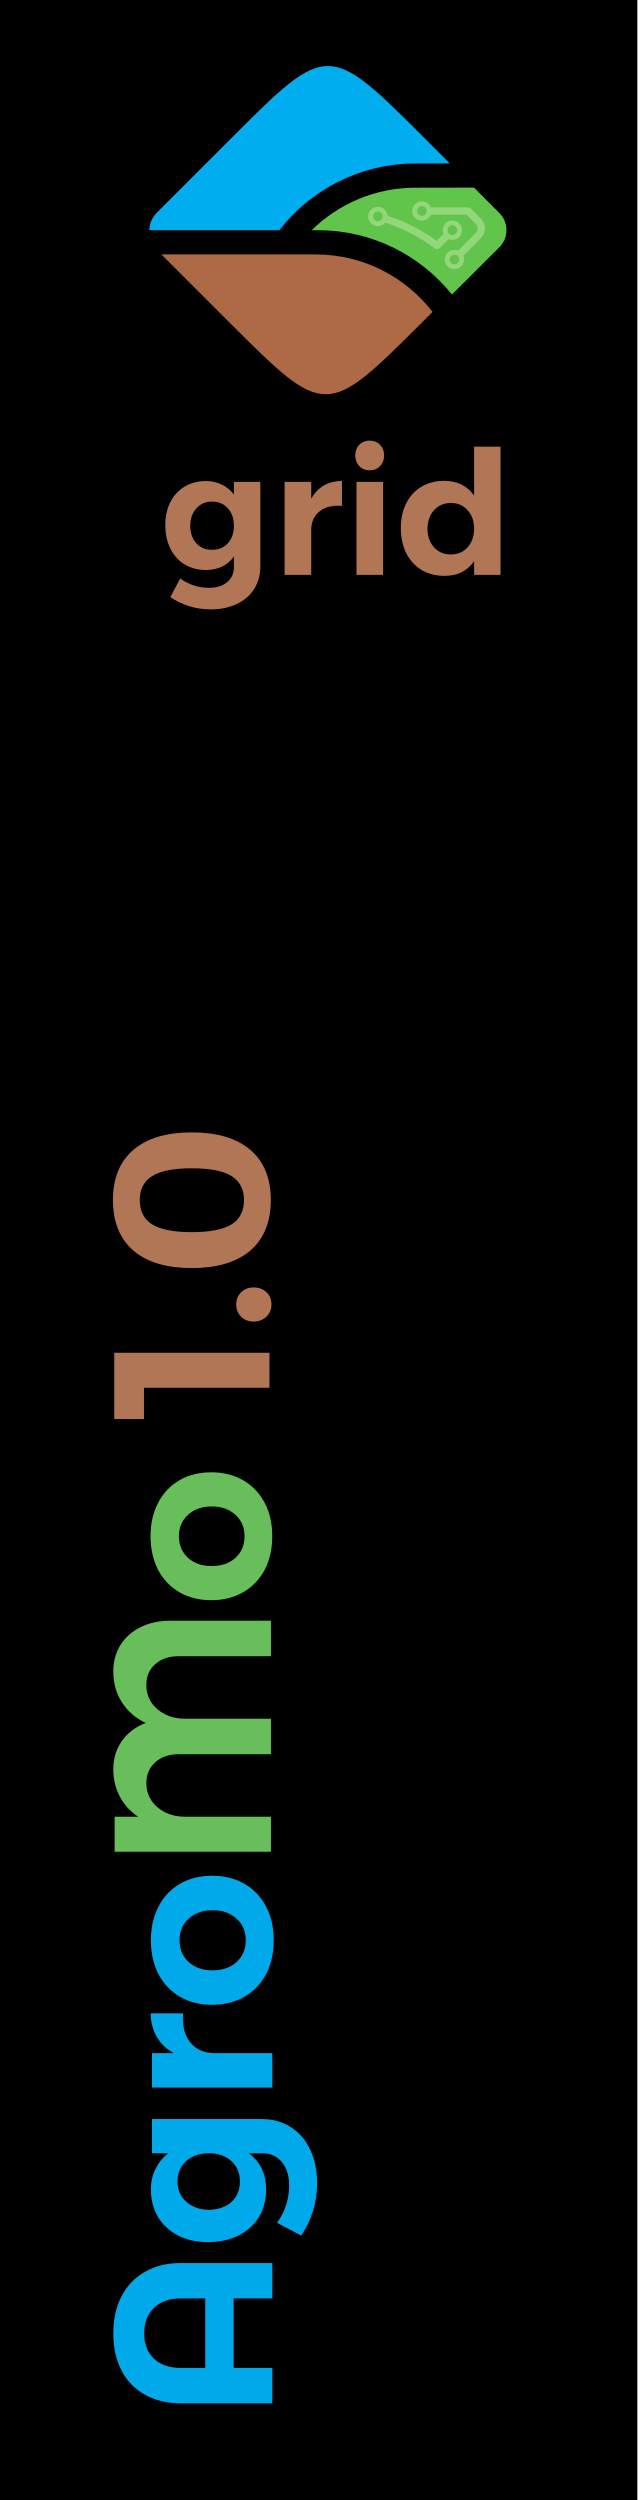
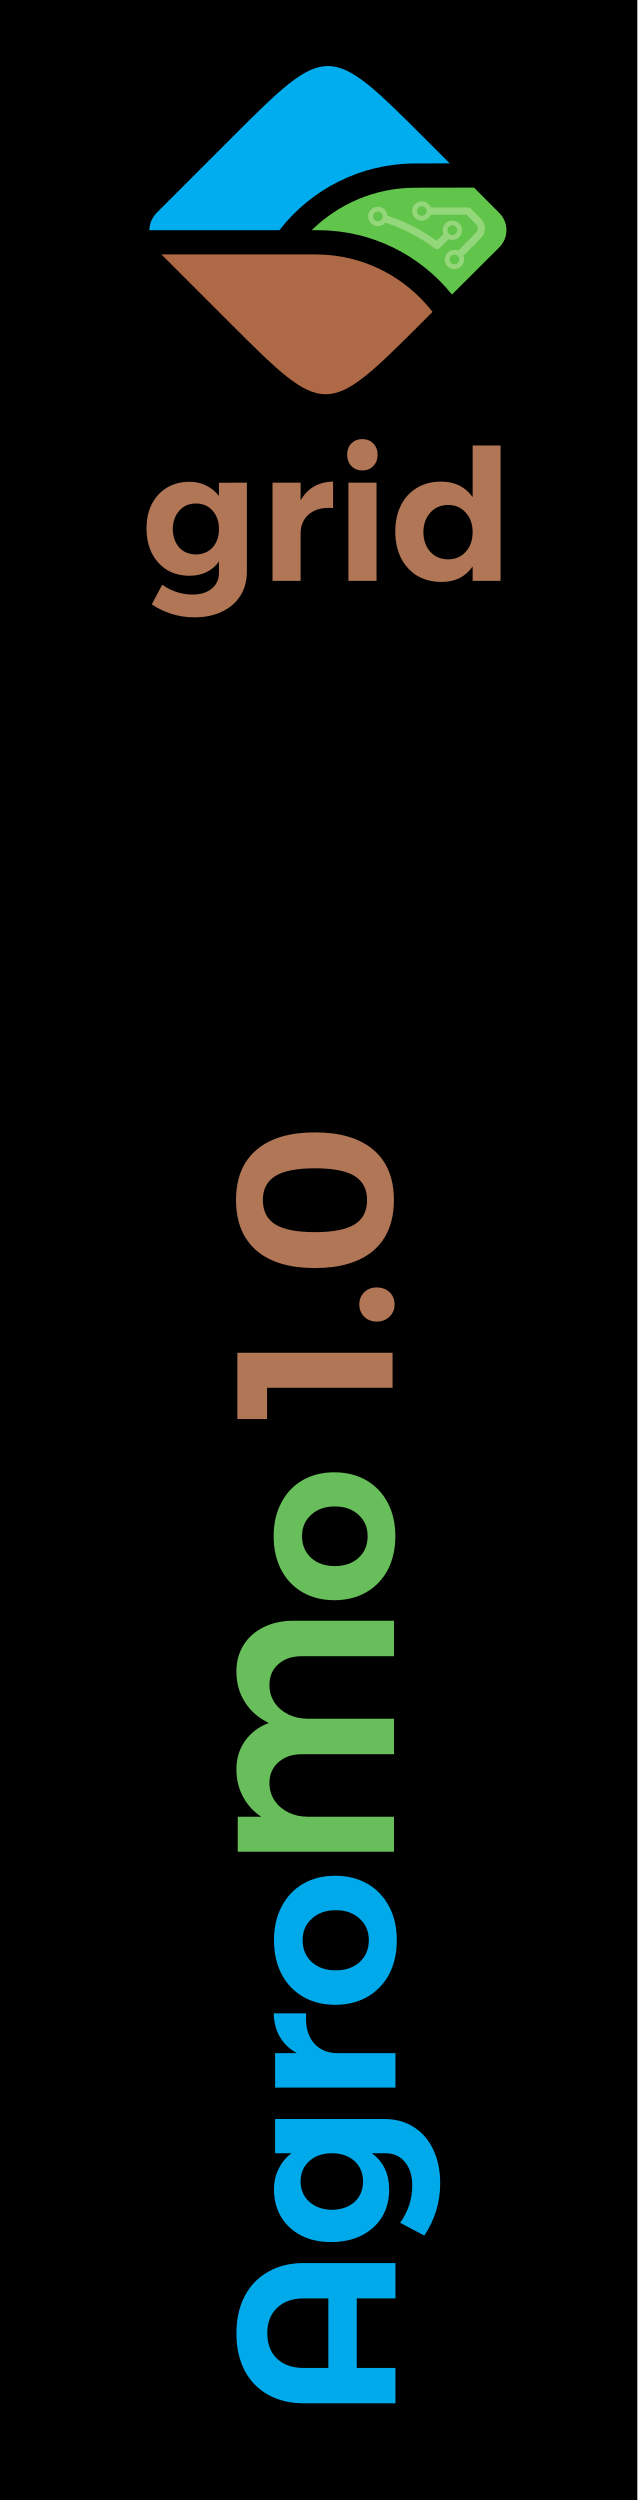
<svg xmlns="http://www.w3.org/2000/svg" version="1.1" id="svg10" width="196.742" height="771.742" viewBox="0 0 196.742 771.742">
  <defs id="defs14" />
-   <g id="g1073">
+   <g id="g1263">
    <rect y="1.871" x="1.871" height="768" width="193" id="rect20" style="opacity:1;fill:#000000;fill-opacity:1;stroke:#000000;stroke-width:3.742;stroke-miterlimit:4;stroke-dasharray:none;stroke-opacity:1" />
-     <path id="path2" style="fill:#ae6946;fill-rule:evenodd;stroke-width:0.763" d="M 97.466,78.54 H 49.828 l 21.621,21.621 c 28.73,28.73 29.463,28.73 58.193,0 l 3.884,-3.884 C 125.17,85.502 112.125,78.54 97.466,78.54 Z" />
-     <path id="path4" style="fill:#61c44b;fill-rule:evenodd;stroke-width:0.763" d="m 96.204,71.064 h 1.942 c 16.71,0 31.661,7.769 41.372,19.862 L 154.141,76.341 c 2.932,-2.932 2.932,-7.659 0,-10.59 l -7.805,-7.842 -18.139,0.037 c -12.459,0 -23.746,5.02 -31.991,13.119 z" />
-     <path id="path6" style="fill:#00adef;fill-rule:evenodd;stroke-width:0.763" d="m 138.823,50.433 -8.502,-8.502 c -28.73,-28.73 -29.463,-28.73 -58.193,0 L 48.309,65.751 c -1.429,1.503 -2.199,3.408 -2.199,5.314 h 40.127 c 9.711,-12.533 24.919,-20.595 41.959,-20.595 z" />
-     <path id="path8" style="fill:#94d67a;fill-rule:evenodd;stroke-width:0.763" d="m 139.629,72.567 c -0.806,0 -1.466,-0.66 -1.466,-1.503 0,-0.806 0.66,-1.502 1.466,-1.502 0.843,0 1.502,0.696 1.502,1.502 0,0.843 -0.66,1.503 -1.502,1.503 z m -22.977,-4.251 c -0.843,0 -1.502,-0.696 -1.502,-1.502 0,-0.843 0.66,-1.503 1.502,-1.503 0.806,0 1.503,0.66 1.503,1.503 0,0.806 -0.696,1.502 -1.503,1.502 z m 22.977,-0.22 c -1.649,0 -2.968,1.319 -2.968,2.968 0,0.44 0.073,0.806 0.22,1.173 l -2.089,2.089 c -4.654,-3.371 -9.748,-5.973 -15.171,-7.732 -0.11,-1.539 -1.393,-2.785 -2.968,-2.785 -1.649,0 -3.005,1.356 -3.005,3.005 0,1.649 1.356,3.005 3.005,3.005 0.916,0 1.722,-0.44 2.272,-1.099 5.497,1.796 10.627,4.471 15.318,7.989 0.183,0.147 0.44,0.22 0.66,0.22 0.293,0 0.586,-0.11 0.806,-0.33 l 2.785,-2.785 c 0.33,0.183 0.733,0.257 1.136,0.257 1.686,0 3.005,-1.356 3.005,-3.005 0,-1.649 -1.319,-2.968 -3.005,-2.968 z" />
-     <path id="path10" style="fill:#94d67a;fill-rule:evenodd;stroke-width:0.763" d="m 140.289,81.581 c -0.843,0 -1.502,-0.66 -1.502,-1.466 0,-0.843 0.66,-1.503 1.502,-1.503 0.806,0 1.502,0.66 1.502,1.503 0,0.806 -0.696,1.466 -1.502,1.466 z M 130.211,66.63 c -0.806,0 -1.502,-0.66 -1.502,-1.466 0,-0.843 0.696,-1.503 1.502,-1.503 0.843,0 1.502,0.66 1.502,1.503 0,0.806 -0.66,1.466 -1.502,1.466 z m 18.249,0.916 -3.188,-3.188 c -0.22,-0.22 -0.513,-0.33 -0.806,-0.33 h -11.47 c -0.476,-1.099 -1.539,-1.869 -2.785,-1.869 -1.649,0 -3.005,1.319 -3.005,3.005 0,1.649 1.356,2.968 3.005,2.968 1.246,0 2.345,-0.77 2.785,-1.869 h 10.994 l 2.895,2.895 c 0.77,0.733 0.77,1.979 0,2.748 l -5.423,5.424 c -0.367,-0.147 -0.77,-0.22 -1.173,-0.22 -1.649,0 -3.005,1.319 -3.005,3.005 0,1.649 1.356,2.968 3.005,2.968 1.649,0 2.968,-1.319 2.968,-2.968 0,-0.44 -0.073,-0.843 -0.22,-1.173 l 5.423,-5.46 c 1.649,-1.612 1.649,-4.287 0,-5.937 z" />
-     <g aria-label="Agro" transform="rotate(-90,-144.1288,146)" style="font-style:normal;font-variant:normal;font-weight:normal;font-stretch:normal;font-size:69.055px;line-height:1.25;font-family:'Montserrat Alternates';-inkscape-font-specification:'Montserrat Alternates';letter-spacing:0px;word-spacing:0px;fill:#00aaea;fill-opacity:1;stroke:none;stroke-width:1.726" id="text1000">
-       <path d="m -740.02,345.893 q 0,-6.284 2.624,-10.98 2.624,-4.696 7.458,-7.251 4.903,-2.555 11.463,-2.555 6.629,0 11.532,2.555 4.903,2.555 7.527,7.251 2.693,4.696 2.693,10.98 v 28.313 h -10.911 V 362.26 h -21.476 v 11.947 h -10.911 z m 32.387,0 q 0,-5.179 -2.9,-8.218 -2.9,-3.038 -7.872,-3.038 -4.972,0 -7.872,3.038 -2.831,3.038 -2.831,8.218 v 7.596 h 21.476 z" style="fill:#00aaea;fill-opacity:1;stroke-width:1.726" id="path1056" />
-       <path d="m -652.264,337.054 v 33.699 q 0,5.248 -2.486,9.115 -2.486,3.936 -6.975,6.008 -4.489,2.141 -10.358,2.141 -4.558,0 -8.701,-1.312 -4.074,-1.312 -7.458,-3.591 l 3.936,-7.458 q 5.248,3.729 11.532,3.729 4.558,0 7.251,-2.279 2.693,-2.21 2.693,-6.008 v -4.212 q -1.864,2.624 -4.696,4.005 -2.831,1.381 -6.491,1.381 -4.765,0 -8.494,-2.21 -3.66,-2.279 -5.732,-6.353 -2.003,-4.074 -2.003,-9.392 0,-5.248 2.003,-9.184 2.072,-4.005 5.732,-6.215 3.729,-2.21 8.494,-2.21 3.591,0 6.422,1.45 2.831,1.381 4.765,3.936 v -5.041 z m -19.266,27.139 q 3.867,0 6.284,-2.624 2.417,-2.693 2.417,-6.975 0,-4.281 -2.417,-6.975 -2.417,-2.693 -6.284,-2.693 -3.867,0 -6.284,2.693 -2.417,2.693 -2.486,6.975 0.069,4.281 2.417,6.975 2.417,2.624 6.353,2.624 z" style="fill:#00aaea;fill-opacity:1;stroke-width:1.726" id="path1058" />
-       <path d="m -631.925,343.753 q 1.934,-3.453 5.041,-5.248 3.107,-1.795 7.251,-1.865 v 10.013 q -0.552,-0.069 -1.657,-0.069 -4.903,0 -7.803,2.693 -2.831,2.624 -2.831,7.044 v 17.885 h -10.634 v -37.152 h 10.634 z" style="fill:#00aaea;fill-opacity:1;stroke-width:1.726" id="path1060" />
-       <path d="m -597.051,336.709 q 5.87,0 10.358,2.348 4.558,2.348 7.044,6.629 2.486,4.281 2.486,9.944 0,5.593 -2.486,9.944 -2.486,4.281 -7.044,6.698 -4.489,2.348 -10.358,2.348 -5.939,0 -10.496,-2.348 -4.489,-2.417 -6.975,-6.698 -2.486,-4.35 -2.486,-9.944 0,-5.663 2.486,-9.944 2.486,-4.281 6.975,-6.629 4.558,-2.348 10.496,-2.348 z m 0,8.839 q -4.143,0 -6.767,2.831 -2.555,2.831 -2.555,7.389 0,4.558 2.555,7.389 2.624,2.831 6.767,2.831 4.074,0 6.629,-2.831 2.624,-2.831 2.624,-7.389 0,-4.558 -2.624,-7.389 -2.555,-2.831 -6.629,-2.831 z" style="fill:#00aaea;fill-opacity:1;stroke-width:1.726" id="path1062" />
+     <g transform="translate(-252.1288,1.871238)" id="g1054">
+       <path d="m 349.595,76.669 h -47.639 l 21.621,21.621 c 28.73,28.73 29.463,28.73 58.193,0 l 3.884,-3.884 C 377.299,83.631 364.253,76.669 349.595,76.669 Z" style="fill:#ae6946;fill-rule:evenodd;stroke-width:0.763" id="path2" />
+       <path d="m 348.333,69.193 h 1.942 c 16.71,0 31.661,7.769 41.372,19.862 l 14.621,-14.585 c 2.932,-2.932 2.932,-7.659 0,-10.59 l -7.805,-7.842 -18.139,0.037 c -12.459,0 -23.746,5.02 -31.991,13.119 z" style="fill:#61c44b;fill-rule:evenodd;stroke-width:0.763" id="path4" />
+       <path d="m 390.952,48.562 -8.502,-8.502 c -28.73,-28.73 -29.463,-28.73 -58.193,0 l -23.819,23.819 c -1.429,1.503 -2.199,3.408 -2.199,5.314 h 40.127 c 9.711,-12.533 24.919,-20.595 41.959,-20.595 z" style="fill:#00adef;fill-rule:evenodd;stroke-width:0.763" id="path6" />
+       <path d="m 391.758,70.695 c -0.806,0 -1.466,-0.66 -1.466,-1.503 0,-0.806 0.66,-1.502 1.466,-1.502 0.843,0 1.502,0.696 1.502,1.502 0,0.843 -0.66,1.503 -1.502,1.503 z m -22.977,-4.251 c -0.843,0 -1.502,-0.696 -1.502,-1.502 0,-0.843 0.66,-1.503 1.502,-1.503 0.806,0 1.503,0.66 1.503,1.503 0,0.806 -0.696,1.502 -1.503,1.502 z m 22.977,-0.22 c -1.649,0 -2.968,1.319 -2.968,2.968 0,0.44 0.073,0.806 0.22,1.173 l -2.089,2.089 c -4.654,-3.371 -9.748,-5.973 -15.171,-7.732 -0.11,-1.539 -1.393,-2.785 -2.968,-2.785 -1.649,0 -3.005,1.356 -3.005,3.005 0,1.649 1.356,3.005 3.005,3.005 0.916,0 1.722,-0.44 2.272,-1.099 5.497,1.796 10.627,4.471 15.318,7.989 0.183,0.147 0.44,0.22 0.66,0.22 0.293,0 0.586,-0.11 0.806,-0.33 l 2.785,-2.785 c 0.33,0.183 0.733,0.257 1.136,0.257 1.686,0 3.005,-1.356 3.005,-3.005 0,-1.649 -1.319,-2.968 -3.005,-2.968 z" style="fill:#94d67a;fill-rule:evenodd;stroke-width:0.763" id="path8" />
+       <path d="m 392.417,79.71 c -0.843,0 -1.502,-0.66 -1.502,-1.466 0,-0.843 0.66,-1.503 1.502,-1.503 0.806,0 1.502,0.66 1.502,1.503 0,0.806 -0.696,1.466 -1.502,1.466 z M 382.34,64.759 c -0.806,0 -1.502,-0.66 -1.502,-1.466 0,-0.843 0.696,-1.503 1.502,-1.503 0.843,0 1.502,0.66 1.502,1.503 0,0.806 -0.66,1.466 -1.502,1.466 z m 18.249,0.916 -3.188,-3.188 c -0.22,-0.22 -0.513,-0.33 -0.806,-0.33 h -11.47 c -0.476,-1.099 -1.539,-1.869 -2.785,-1.869 -1.649,0 -3.005,1.319 -3.005,3.005 0,1.649 1.356,2.968 3.005,2.968 1.246,0 2.345,-0.77 2.785,-1.869 h 10.994 l 2.895,2.895 c 0.77,0.733 0.77,1.979 0,2.748 l -5.423,5.424 c -0.367,-0.147 -0.77,-0.22 -1.173,-0.22 -1.649,0 -3.005,1.319 -3.005,3.005 0,1.649 1.356,2.968 3.005,2.968 1.649,0 2.968,-1.319 2.968,-2.968 0,-0.44 -0.073,-0.843 -0.22,-1.173 l 5.423,-5.46 c 1.649,-1.612 1.649,-4.287 0,-5.937 z" style="fill:#94d67a;fill-rule:evenodd;stroke-width:0.763" id="path10" />
    </g>
-     <g aria-label="Mo" transform="rotate(-90,-144.1288,146)" style="font-style:normal;font-variant:normal;font-weight:normal;font-stretch:normal;font-size:68.436px;line-height:1.25;font-family:'Montserrat Alternates';-inkscape-font-specification:'Montserrat Alternates';letter-spacing:0px;word-spacing:0px;fill:#68be5a;fill-opacity:1;stroke:none;stroke-width:1.711" id="text1005">
-       <path d="m -514.118,325.106 q 4.585,0 8.144,2.19 3.559,2.19 5.543,6.228 1.985,3.969 1.985,9.17 v 31.07 h -10.95 v -28.469 q 0,-4.517 -2.464,-7.254 -2.395,-2.737 -6.433,-2.737 -3.011,0 -5.406,1.574 -2.327,1.574 -3.696,4.311 -1.3,2.669 -1.3,6.022 v 26.553 h -10.95 v -28.469 q 0,-4.448 -2.464,-7.186 -2.464,-2.806 -6.433,-2.806 -3.011,0 -5.406,1.574 -2.327,1.574 -3.696,4.311 -1.3,2.669 -1.3,6.022 v 26.553 h -10.813 v -48.247 h 10.813 v 7.254 q 2.395,-3.627 6.159,-5.612 3.764,-2.053 8.486,-2.053 4.996,0 8.76,2.669 3.764,2.669 5.543,7.323 2.258,-4.722 6.365,-7.323 4.106,-2.669 9.513,-2.669 z" style="fill:#68be5a;fill-opacity:1;stroke-width:1.711" id="path1065" />
-       <path d="m -472.331,336.603 q 5.817,0 10.265,2.327 4.517,2.327 6.98,6.57 2.464,4.243 2.464,9.855 0,5.543 -2.464,9.855 -2.464,4.243 -6.98,6.638 -4.448,2.327 -10.265,2.327 -5.885,0 -10.402,-2.327 -4.448,-2.395 -6.912,-6.638 -2.464,-4.311 -2.464,-9.855 0,-5.612 2.464,-9.855 2.464,-4.243 6.912,-6.57 4.517,-2.327 10.402,-2.327 z m 0,8.76 q -4.106,0 -6.707,2.806 -2.532,2.806 -2.532,7.323 0,4.517 2.532,7.323 2.601,2.806 6.707,2.806 4.038,0 6.57,-2.806 2.601,-2.806 2.601,-7.323 0,-4.517 -2.601,-7.323 -2.532,-2.806 -6.57,-2.806 z" style="fill:#68be5a;fill-opacity:1;stroke-width:1.711" id="path1067" />
+     <g transform="translate(-252.1288,1.871238)" id="g1047">
+       <g id="text1000" style="font-style:normal;font-variant:normal;font-weight:normal;font-stretch:normal;font-size:69.055px;line-height:1.25;font-family:'Montserrat Alternates';-inkscape-font-specification:'Montserrat Alternates';letter-spacing:0px;word-spacing:0px;fill:#00aaea;fill-opacity:1;stroke:none;stroke-width:1.726" transform="rotate(-90)" aria-label="Agro">
+         <path id="path1056" style="fill:#00aaea;fill-opacity:1;stroke-width:1.726" d="m -740.02,345.893 q 0,-6.284 2.624,-10.98 2.624,-4.696 7.458,-7.251 4.903,-2.555 11.463,-2.555 6.629,0 11.532,2.555 4.903,2.555 7.527,7.251 2.693,4.696 2.693,10.98 v 28.313 h -10.911 V 362.26 h -21.476 v 11.947 h -10.911 z m 32.387,0 q 0,-5.179 -2.9,-8.218 -2.9,-3.038 -7.872,-3.038 -4.972,0 -7.872,3.038 -2.831,3.038 -2.831,8.218 v 7.596 h 21.476 z" />
+         <path id="path1058" style="fill:#00aaea;fill-opacity:1;stroke-width:1.726" d="m -652.264,337.054 v 33.699 q 0,5.248 -2.486,9.115 -2.486,3.936 -6.975,6.008 -4.489,2.141 -10.358,2.141 -4.558,0 -8.701,-1.312 -4.074,-1.312 -7.458,-3.591 l 3.936,-7.458 q 5.248,3.729 11.532,3.729 4.558,0 7.251,-2.279 2.693,-2.21 2.693,-6.008 v -4.212 q -1.864,2.624 -4.696,4.005 -2.831,1.381 -6.491,1.381 -4.765,0 -8.494,-2.21 -3.66,-2.279 -5.732,-6.353 -2.003,-4.074 -2.003,-9.392 0,-5.248 2.003,-9.184 2.072,-4.005 5.732,-6.215 3.729,-2.21 8.494,-2.21 3.591,0 6.422,1.45 2.831,1.381 4.765,3.936 v -5.041 z m -19.266,27.139 q 3.867,0 6.284,-2.624 2.417,-2.693 2.417,-6.975 0,-4.281 -2.417,-6.975 -2.417,-2.693 -6.284,-2.693 -3.867,0 -6.284,2.693 -2.417,2.693 -2.486,6.975 0.069,4.281 2.417,6.975 2.417,2.624 6.353,2.624 z" />
+         <path id="path1060" style="fill:#00aaea;fill-opacity:1;stroke-width:1.726" d="m -631.925,343.753 q 1.934,-3.453 5.041,-5.248 3.107,-1.795 7.251,-1.865 v 10.013 q -0.552,-0.069 -1.657,-0.069 -4.903,0 -7.803,2.693 -2.831,2.624 -2.831,7.044 v 17.885 h -10.634 v -37.152 h 10.634 z" />
+         <path id="path1062" style="fill:#00aaea;fill-opacity:1;stroke-width:1.726" d="m -597.051,336.709 q 5.87,0 10.358,2.348 4.558,2.348 7.044,6.629 2.486,4.281 2.486,9.944 0,5.593 -2.486,9.944 -2.486,4.281 -7.044,6.698 -4.489,2.348 -10.358,2.348 -5.939,0 -10.496,-2.348 -4.489,-2.417 -6.975,-6.698 -2.486,-4.35 -2.486,-9.944 0,-5.663 2.486,-9.944 2.486,-4.281 6.975,-6.629 4.558,-2.348 10.496,-2.348 z m 0,8.839 q -4.143,0 -6.767,2.831 -2.555,2.831 -2.555,7.389 0,4.558 2.555,7.389 2.624,2.831 6.767,2.831 4.074,0 6.629,-2.831 2.624,-2.831 2.624,-7.389 0,-4.558 -2.624,-7.389 -2.555,-2.831 -6.629,-2.831 z" />
+       </g>
+       <g id="text1005" style="font-style:normal;font-variant:normal;font-weight:normal;font-stretch:normal;font-size:68.436px;line-height:1.25;font-family:'Montserrat Alternates';-inkscape-font-specification:'Montserrat Alternates';letter-spacing:0px;word-spacing:0px;fill:#68be5a;fill-opacity:1;stroke:none;stroke-width:1.711" transform="rotate(-90)" aria-label="Mo">
+         <path id="path1065" style="fill:#68be5a;fill-opacity:1;stroke-width:1.711" d="m -514.118,325.106 q 4.585,0 8.144,2.19 3.559,2.19 5.543,6.228 1.985,3.969 1.985,9.17 v 31.07 h -10.95 v -28.469 q 0,-4.517 -2.464,-7.254 -2.395,-2.737 -6.433,-2.737 -3.011,0 -5.406,1.574 -2.327,1.574 -3.696,4.311 -1.3,2.669 -1.3,6.022 v 26.553 h -10.95 v -28.469 q 0,-4.448 -2.464,-7.186 -2.464,-2.806 -6.433,-2.806 -3.011,0 -5.406,1.574 -2.327,1.574 -3.696,4.311 -1.3,2.669 -1.3,6.022 v 26.553 h -10.813 v -48.247 h 10.813 v 7.254 q 2.395,-3.627 6.159,-5.612 3.764,-2.053 8.486,-2.053 4.996,0 8.76,2.669 3.764,2.669 5.543,7.323 2.258,-4.722 6.365,-7.323 4.106,-2.669 9.513,-2.669 z" />
+         <path id="path1067" style="fill:#68be5a;fill-opacity:1;stroke-width:1.711" d="m -472.331,336.603 q 5.817,0 10.265,2.327 4.517,2.327 6.98,6.57 2.464,4.243 2.464,9.855 0,5.543 -2.464,9.855 -2.464,4.243 -6.98,6.638 -4.448,2.327 -10.265,2.327 -5.885,0 -10.402,-2.327 -4.448,-2.395 -6.912,-6.638 -2.464,-4.311 -2.464,-9.855 0,-5.612 2.464,-9.855 2.464,-4.243 6.912,-6.57 4.517,-2.327 10.402,-2.327 z m 0,8.76 q -4.106,0 -6.707,2.806 -2.532,2.806 -2.532,7.323 0,4.517 2.532,7.323 2.601,2.806 6.707,2.806 4.038,0 6.57,-2.806 2.601,-2.806 2.601,-7.323 0,-4.517 -2.601,-7.323 -2.532,-2.806 -6.57,-2.806 z" />
+       </g>
+       <g id="text1009" style="font-style:normal;font-variant:normal;font-weight:normal;font-stretch:normal;font-size:68.443px;line-height:1.25;font-family:'Montserrat Alternates';-inkscape-font-specification:'Montserrat Alternates';letter-spacing:0px;word-spacing:0px;fill:#b07655;fill-opacity:1;stroke:none;stroke-width:1.711" transform="rotate(-90)" aria-label="1.0">
+         <path id="path1070" style="fill:#b07655;fill-opacity:1;stroke-width:1.711" d="m -436.183,325.403 h 20.464 v 47.91 h -10.814 v -38.738 h -9.65 z" />
+         <path id="path1072" style="fill:#b07655;fill-opacity:1;stroke-width:1.711" d="m -400.827,363.047 q 2.327,0 3.764,1.506 1.506,1.506 1.506,3.901 0,2.395 -1.506,3.97 -1.437,1.506 -3.764,1.506 -2.259,0 -3.764,-1.574 -1.506,-1.574 -1.506,-3.901 0,-2.395 1.506,-3.901 1.506,-1.506 3.764,-1.506 z" />
+         <path id="path1074" style="fill:#b07655;fill-opacity:1;stroke-width:1.711" d="m -368.565,324.992 q 10.061,0 15.468,6.297 5.407,6.297 5.407,18.069 0,11.704 -5.407,18.069 -5.407,6.297 -15.468,6.297 -10.13,0 -15.605,-6.297 -5.407,-6.365 -5.407,-18.069 0,-11.772 5.407,-18.069 5.475,-6.297 15.605,-6.297 z m 0,8.282 q -5.133,0 -7.529,3.833 -2.395,3.833 -2.395,12.251 0,8.35 2.395,12.251 2.395,3.833 7.529,3.833 4.996,0 7.392,-3.833 2.395,-3.901 2.395,-12.251 0,-8.418 -2.395,-12.251 -2.395,-3.833 -7.392,-3.833 z" />
+       </g>
    </g>
-     <g aria-label="1.0" transform="rotate(-90,-144.1288,146)" style="font-style:normal;font-variant:normal;font-weight:normal;font-stretch:normal;font-size:68.443px;line-height:1.25;font-family:'Montserrat Alternates';-inkscape-font-specification:'Montserrat Alternates';letter-spacing:0px;word-spacing:0px;fill:#b07655;fill-opacity:1;stroke:none;stroke-width:1.711" id="text1009">
-       <path d="m -436.183,325.403 h 20.464 v 47.91 h -10.814 v -38.738 h -9.65 z" style="fill:#b07655;fill-opacity:1;stroke-width:1.711" id="path1070" />
-       <path d="m -400.827,363.047 q 2.327,0 3.764,1.506 1.506,1.506 1.506,3.901 0,2.395 -1.506,3.97 -1.437,1.506 -3.764,1.506 -2.259,0 -3.764,-1.574 -1.506,-1.574 -1.506,-3.901 0,-2.395 1.506,-3.901 1.506,-1.506 3.764,-1.506 z" style="fill:#b07655;fill-opacity:1;stroke-width:1.711" id="path1072" />
-       <path d="m -368.565,324.992 q 10.061,0 15.468,6.297 5.407,6.297 5.407,18.069 0,11.704 -5.407,18.069 -5.407,6.297 -15.468,6.297 -10.13,0 -15.605,-6.297 -5.407,-6.365 -5.407,-18.069 0,-11.772 5.407,-18.069 5.475,-6.297 15.605,-6.297 z m 0,8.282 q -5.133,0 -7.529,3.833 -2.395,3.833 -2.395,12.251 0,8.35 2.395,12.251 2.395,3.833 7.529,3.833 4.996,0 7.392,-3.833 2.395,-3.901 2.395,-12.251 0,-8.418 -2.395,-12.251 -2.395,-3.833 -7.392,-3.833 z" style="fill:#b07655;fill-opacity:1;stroke-width:1.711" id="path1074" />
-     </g>
-     <g id="text1017" style="font-style:normal;font-variant:normal;font-weight:normal;font-stretch:normal;font-size:53.333px;line-height:1.25;font-family:'Montserrat Alternates';-inkscape-font-specification:'Montserrat Alternates';letter-spacing:0px;word-spacing:0px;fill:#b07655;fill-opacity:1;stroke:none" aria-label="grid">
-       <path id="path1041" style="" d="m 80.365,148.759 v 26.027 q 0,4.053 -1.92,7.04 -1.92,3.04 -5.387,4.64 -3.467,1.653 -8,1.653 -3.52,0 -6.72,-1.013 -3.147,-1.013 -5.76,-2.773 l 3.04,-5.76 q 4.053,2.88 8.907,2.88 3.52,0 5.6,-1.76 2.08,-1.707 2.08,-4.64 v -3.253 q -1.44,2.027 -3.627,3.093 -2.187,1.067 -5.013,1.067 -3.68,0 -6.56,-1.707 -2.827,-1.76 -4.427,-4.907 -1.547,-3.147 -1.547,-7.253 0,-4.053 1.547,-7.093 1.6,-3.093 4.427,-4.8 2.88,-1.707 6.56,-1.707 2.773,0 4.96,1.12 2.187,1.067 3.68,3.04 v -3.893 z m -14.88,20.96 q 2.987,0 4.853,-2.027 1.867,-2.08 1.867,-5.387 0,-3.307 -1.867,-5.387 -1.867,-2.08 -4.853,-2.08 -2.987,0 -4.853,2.08 -1.867,2.08 -1.92,5.387 0.053,3.307 1.867,5.387 1.867,2.027 4.907,2.027 z" />
-       <path id="path1043" style="" d="m 96.073,153.933 q 1.493,-2.667 3.893,-4.053 2.4,-1.387 5.6,-1.44 v 7.733 q -0.427,-0.053 -1.28,-0.053 -3.787,0 -6.027,2.08 -2.187,2.027 -2.187,5.44 v 13.813 h -8.213 v -28.693 h 8.213 z" />
-       <path id="path1045" style="" d="m 110.047,148.759 h 8.213 v 28.693 h -8.213 z m 4.053,-12.747 q 1.973,0 3.2,1.28 1.28,1.28 1.28,3.307 0,2.027 -1.28,3.307 -1.227,1.28 -3.2,1.28 -1.92,0 -3.2,-1.28 -1.227,-1.333 -1.227,-3.307 0,-2.027 1.227,-3.307 1.28,-1.28 3.2,-1.28 z" />
-       <path id="path1047" style="" d="m 154.513,137.879 v 39.573 h -8.16 v -4.213 q -1.547,2.24 -3.84,3.413 -2.293,1.12 -5.227,1.12 -4.053,0 -7.147,-1.813 -3.04,-1.867 -4.747,-5.227 -1.653,-3.36 -1.653,-7.733 0,-4.32 1.653,-7.627 1.653,-3.307 4.693,-5.12 3.04,-1.813 6.987,-1.813 6.08,0 9.28,4.533 v -15.093 z m -15.307,33.28 q 3.147,0 5.12,-2.187 2.027,-2.24 2.027,-5.76 0,-3.52 -2.027,-5.707 -1.973,-2.24 -5.12,-2.24 -3.2,0 -5.227,2.24 -1.973,2.187 -2.027,5.707 0.053,3.52 2.027,5.76 2.027,2.187 5.227,2.187 z" />
+     <g aria-label="grid" style="font-style:normal;font-variant:normal;font-weight:normal;font-stretch:normal;font-size:56.327px;line-height:1.25;font-family:'Montserrat Alternates';-inkscape-font-specification:'Montserrat Alternates';letter-spacing:0px;word-spacing:0px;fill:#b07655;fill-opacity:1;stroke:none;stroke-width:1.408" id="g1236">
+       <path d="m 76.209,149.006 v 27.488 q 0,4.281 -2.028,7.435 -2.028,3.211 -5.689,4.9 -3.661,1.746 -8.449,1.746 -3.718,0 -7.097,-1.07 -3.323,-1.07 -6.083,-2.929 l 3.211,-6.083 q 4.281,3.042 9.407,3.042 3.718,0 5.914,-1.859 2.197,-1.802 2.197,-4.9 v -3.436 q -1.521,2.14 -3.83,3.267 -2.309,1.127 -5.295,1.127 -3.887,0 -6.928,-1.802 -2.985,-1.859 -4.675,-5.182 -1.633,-3.323 -1.633,-7.66 0,-4.281 1.633,-7.492 1.69,-3.267 4.675,-5.069 3.042,-1.802 6.928,-1.802 2.929,0 5.238,1.183 2.309,1.127 3.887,3.211 v -4.112 z m -15.715,22.137 q 3.154,0 5.126,-2.14 1.971,-2.197 1.971,-5.689 0,-3.492 -1.971,-5.689 -1.971,-2.197 -5.126,-2.197 -3.154,0 -5.126,2.197 -1.971,2.197 -2.028,5.689 0.056,3.492 1.971,5.689 1.971,2.14 5.182,2.14 z" style="fill:#b07655;fill-opacity:1;stroke-width:1.408" id="path1228" />
+       <path d="m 92.799,154.47 q 1.577,-2.816 4.112,-4.281 2.535,-1.465 5.914,-1.521 v 8.167 q -0.451,-0.056 -1.352,-0.056 -3.999,0 -6.365,2.197 -2.309,2.14 -2.309,5.745 v 14.589 h -8.674 v -30.304 h 8.674 z" style="fill:#b07655;fill-opacity:1;stroke-width:1.408" id="path1230" />
+       <path d="m 107.557,149.006 h 8.674 v 30.304 h -8.674 z m 4.281,-13.462 q 2.084,0 3.38,1.352 1.352,1.352 1.352,3.492 0,2.14 -1.352,3.492 -1.296,1.352 -3.38,1.352 -2.028,0 -3.38,-1.352 -1.296,-1.408 -1.296,-3.492 0,-2.14 1.296,-3.492 1.352,-1.352 3.38,-1.352 z" style="fill:#b07655;fill-opacity:1;stroke-width:1.408" id="path1232" />
+       <path d="m 154.519,137.516 v 41.795 h -8.618 v -4.45 q -1.633,2.366 -4.056,3.605 -2.422,1.183 -5.52,1.183 -4.281,0 -7.548,-1.915 -3.211,-1.971 -5.013,-5.52 -1.746,-3.549 -1.746,-8.167 0,-4.562 1.746,-8.055 1.746,-3.492 4.957,-5.407 3.211,-1.915 7.379,-1.915 6.421,0 9.801,4.788 V 137.516 Z m -16.166,35.148 q 3.323,0 5.407,-2.309 2.14,-2.366 2.14,-6.083 0,-3.718 -2.14,-6.027 -2.084,-2.366 -5.407,-2.366 -3.38,0 -5.52,2.366 -2.084,2.309 -2.14,6.027 0.056,3.718 2.14,6.083 2.14,2.309 5.52,2.309 z" style="fill:#b07655;fill-opacity:1;stroke-width:1.408" id="path1234" />
    </g>
  </g>
</svg>
